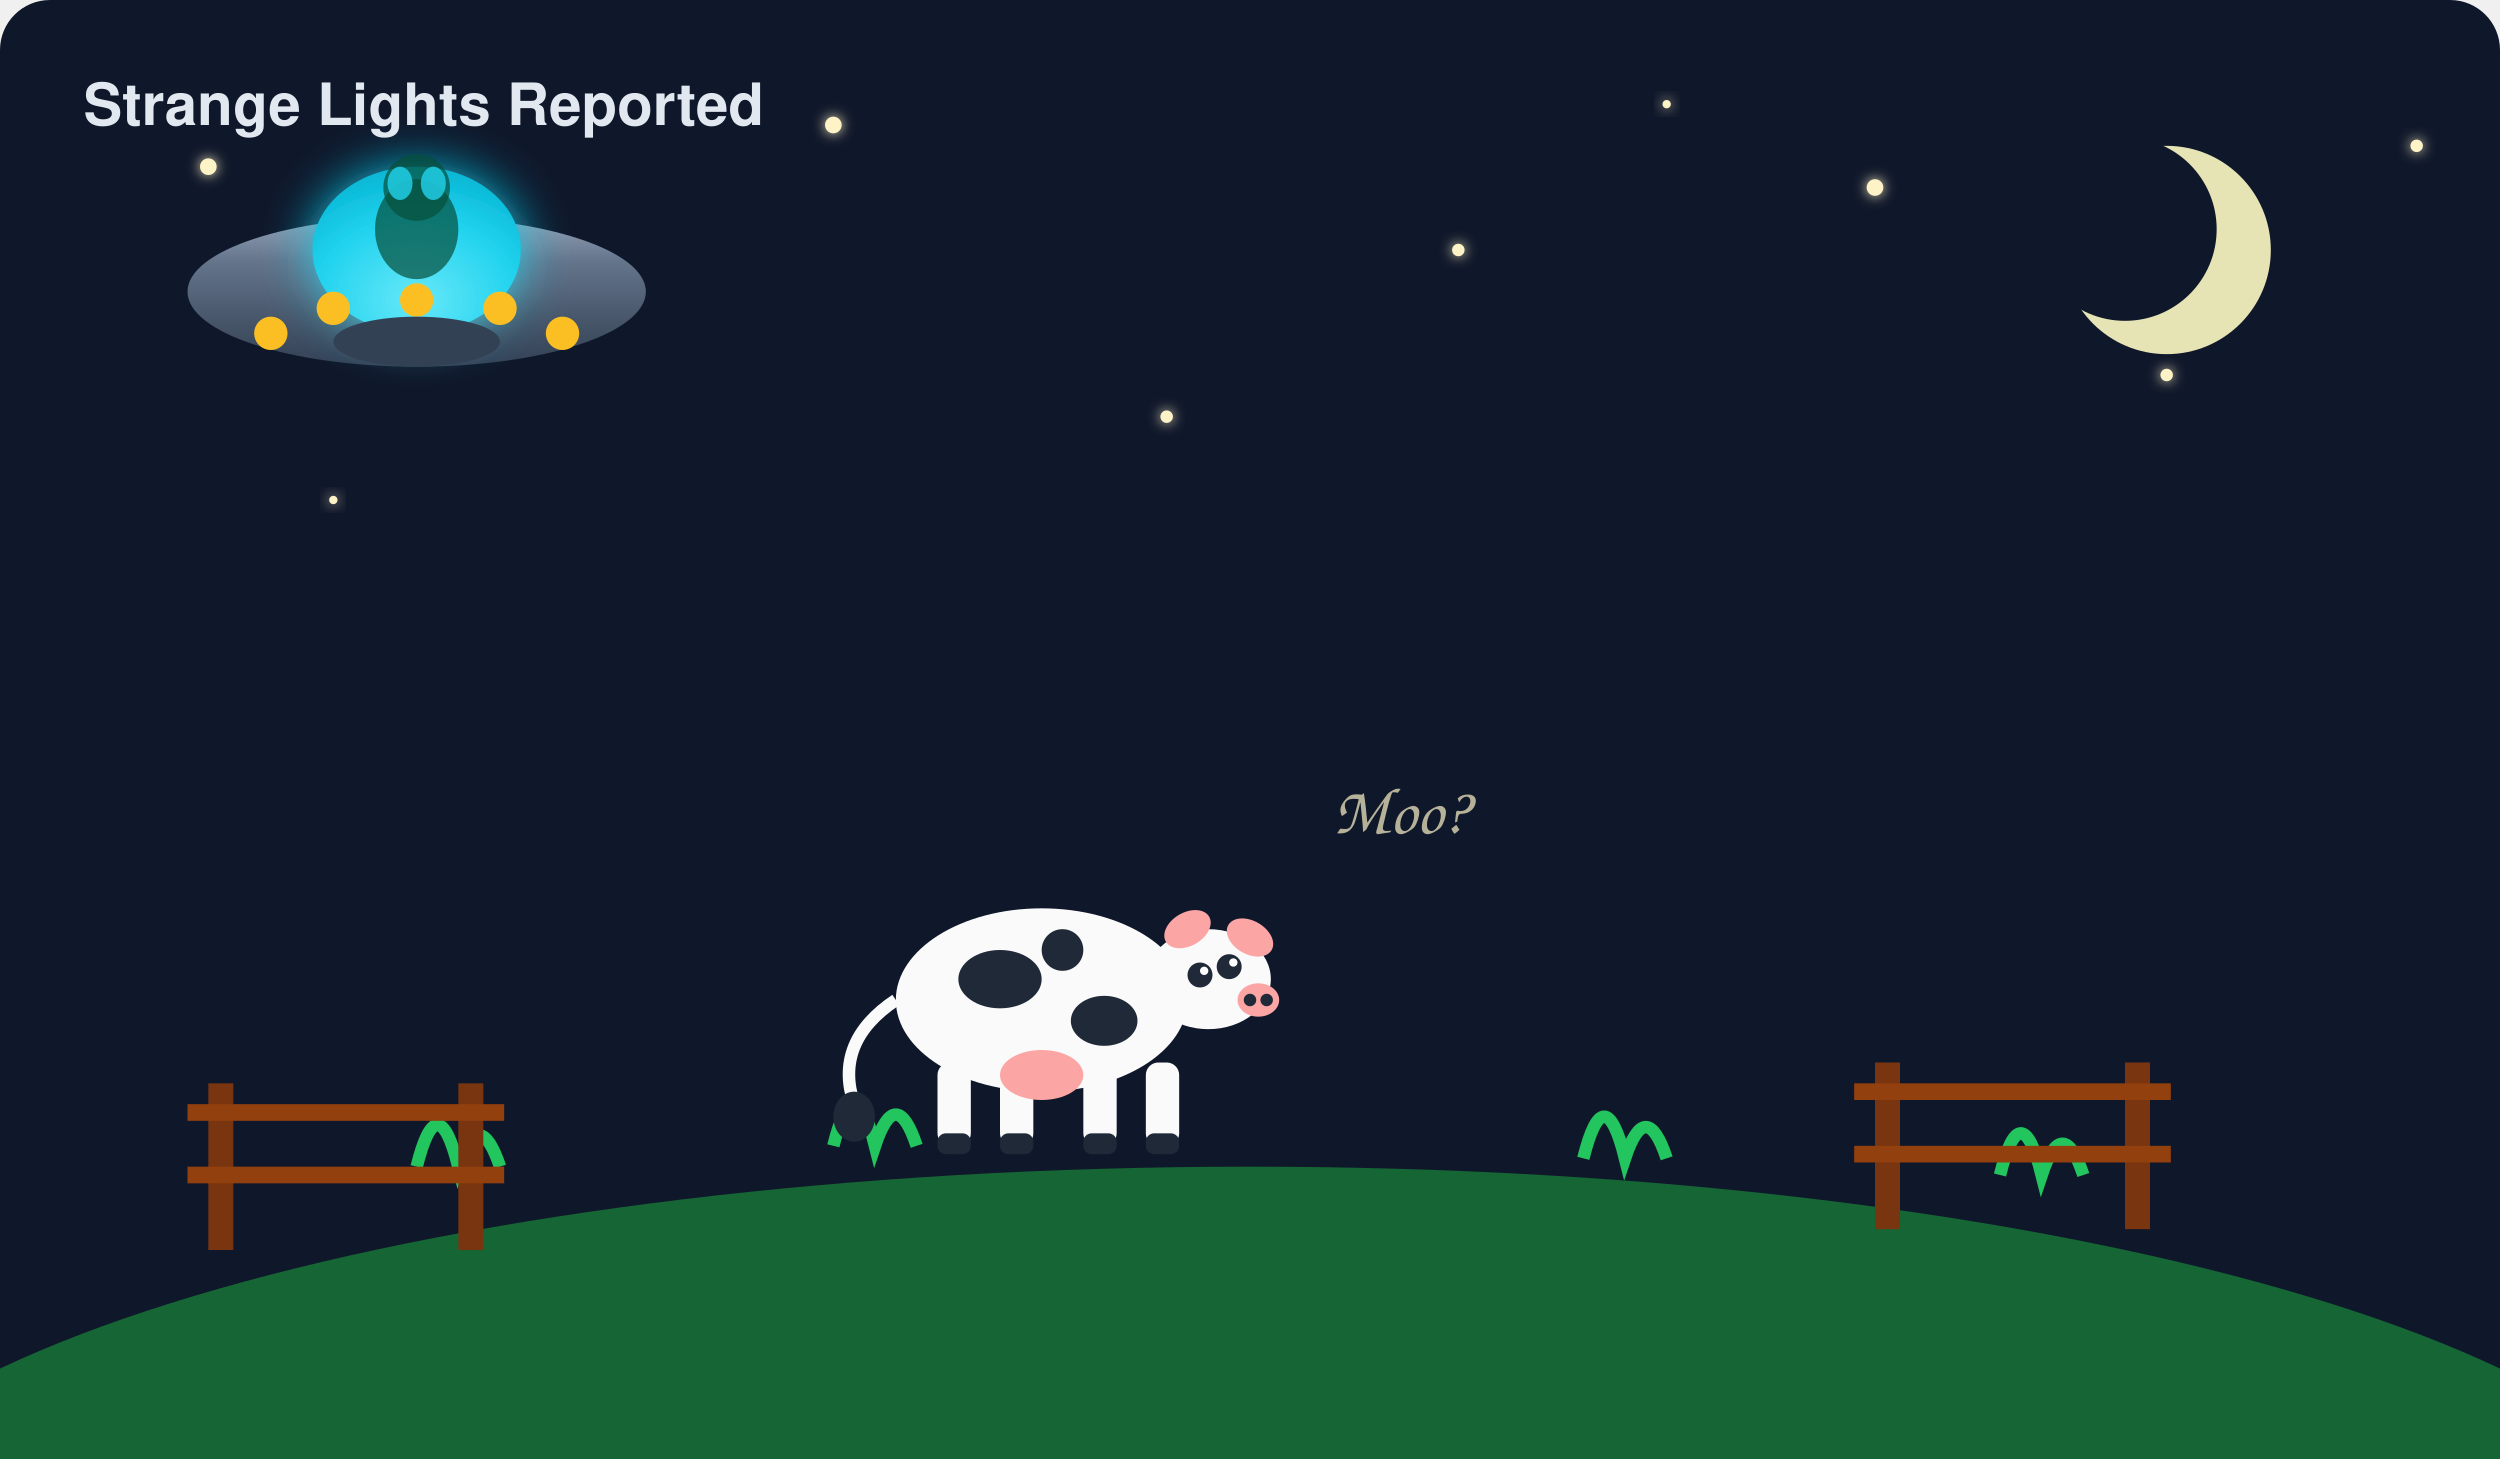
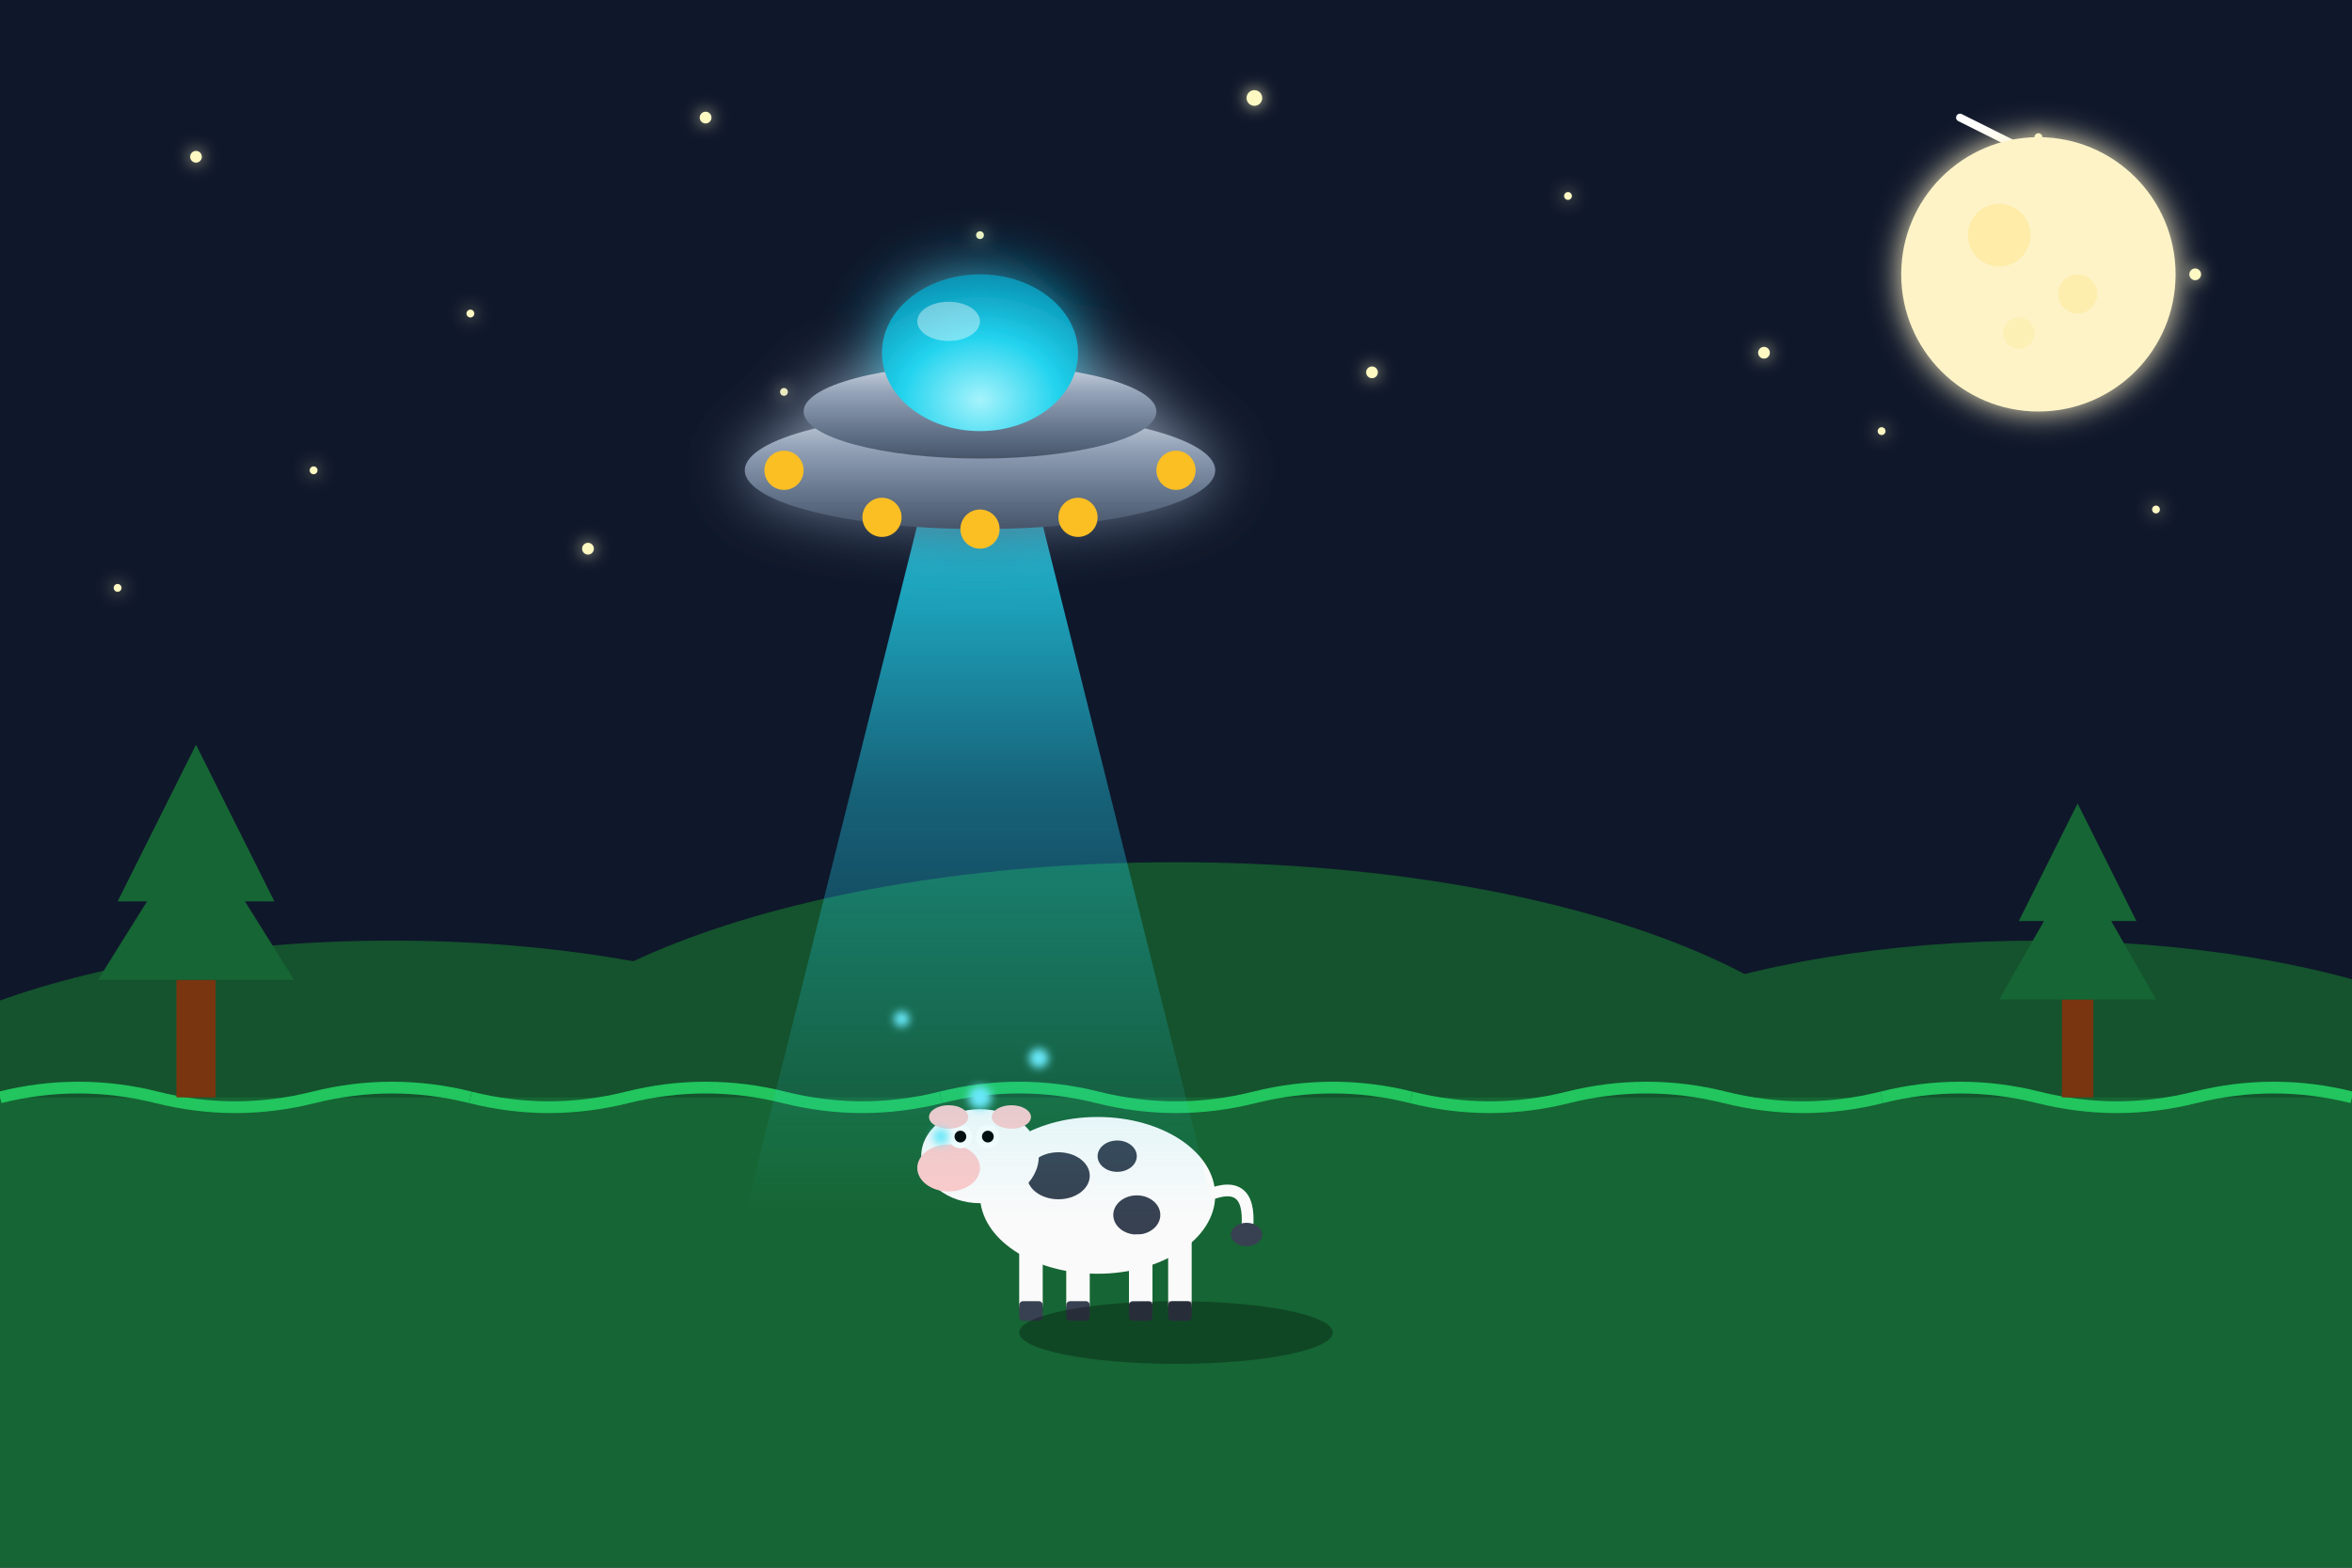
- <svg xmlns="http://www.w3.org/2000/svg" viewBox="0 0 600 350" data-baseplate="ufo-abduction" data-category="interactive">
+ <svg xmlns="http://www.w3.org/2000/svg" viewBox="0 0 600 400" data-baseplate="ufo-abduction" data-category="interactive">
  <defs>
-     <linearGradient id="ufoGradient" x1="0%" y1="0%" x2="0%" y2="100%">
-       <stop offset="0%" style="stop-color:#94a3b8" />
-       <stop offset="30%" style="stop-color:#64748b" />
-       <stop offset="70%" style="stop-color:#475569" />
-       <stop offset="100%" style="stop-color:#334155" />
+     <linearGradient id="ufoMetal" x1="0%" y1="0%" x2="0%" y2="100%">
+       <stop offset="0%" stop-color="#cbd5e1" />
+       <stop offset="30%" stop-color="#94a3b8" />
+       <stop offset="70%" stop-color="#64748b" />
+       <stop offset="100%" stop-color="#475569" />
    </linearGradient>
-     <radialGradient id="domeGradient" cx="50%" cy="80%" r="80%">
-       <stop offset="0%" style="stop-color:#67e8f9" />
-       <stop offset="60%" style="stop-color:#22d3ee" />
-       <stop offset="100%" style="stop-color:#06b6d4" />
+     <radialGradient id="ufoDome" cx="50%" cy="80%" r="80%">
+       <stop offset="0%" stop-color="#a5f3fc" />
+       <stop offset="50%" stop-color="#22d3ee" />
+       <stop offset="100%" stop-color="#0891b2" />
    </radialGradient>
-     <linearGradient id="beamGradient" x1="0%" y1="0%" x2="0%" y2="100%">
-       <stop offset="0%" style="stop-color:#22d3ee;stop-opacity:0.8" />
-       <stop offset="100%" style="stop-color:#22d3ee;stop-opacity:0" />
+     <linearGradient id="beam" x1="0%" y1="0%" x2="0%" y2="100%">
+       <stop offset="0%" stop-color="#22d3ee" stop-opacity="0.9" />
+       <stop offset="40%" stop-color="#22d3ee" stop-opacity="0.4" />
+       <stop offset="100%" stop-color="#22d3ee" stop-opacity="0" />
    </linearGradient>
-     <filter id="ufoGlow" x="-50%" y="-50%" width="200%" height="200%">
-       <feGaussianBlur stdDeviation="6" result="glow" />
+     <filter id="starGlow" x="-100%" y="-100%" width="300%" height="300%">
+       <feGaussianBlur stdDeviation="2" result="glow" />
      <feMerge>
        <feMergeNode in="glow" />
        <feMergeNode in="SourceGraphic" />
      </feMerge>
    </filter>
-     <filter id="starGlow" x="-100%" y="-100%" width="300%" height="300%">
-       <feGaussianBlur stdDeviation="1.5" result="glow" />
+     <filter id="ufoGlow" x="-30%" y="-30%" width="160%" height="160%">
+       <feGaussianBlur stdDeviation="8" result="glow" />
+       <feMerge>
+         <feMergeNode in="glow" />
+         <feMergeNode in="SourceGraphic" />
+       </feMerge>
+     </filter>
+     <filter id="beamParticle" x="-50%" y="-50%" width="200%" height="200%">
+       <feGaussianBlur stdDeviation="1" />
+     </filter>
+     <filter id="moonGlow" x="-20%" y="-20%" width="140%" height="140%">
+       <feGaussianBlur stdDeviation="4" result="glow" />
      <feMerge>
        <feMergeNode in="glow" />
        <feMergeNode in="SourceGraphic" />
      </feMerge>
    </filter>
  </defs>
  <style>
    .sky { fill: #0f172a; }
    .ground { fill: #166534; }
    .grass { fill: #15803d; }
-     .grass-dark { fill: #14532d; }
-     .ufo-body { fill: url(#ufoGradient); }
-     .ufo-dome { fill: url(#domeGradient); }
+     .hill { fill: #14532d; }
+     .ufo-body { fill: url(#ufoMetal); }
+     .ufo-dome { fill: url(#ufoDome); }
    .ufo-light { fill: #fbbf24; }
-     .beam { fill: url(#beamGradient); }
-     .cow-body { fill: #fafafa; }
-     .cow-spots { fill: #1f2937; }
-     .cow-details { fill: #fca5a5; }
-     .star { fill: #fef3c7; }
-     .moon { fill: #fef9c3; }
-     .title { font-family: -apple-system, BlinkMacSystemFont, 'Segoe UI', Helvetica, Arial, sans-serif; font-size: 14px; font-weight: 600; fill: #e2e8f0; }
-     
-     /* UFO flight path */
-     @keyframes ufoFly {
-       0% { transform: translate(-150px, 50px); }
-       20% { transform: translate(150px, 0px); }
-       25% { transform: translate(150px, 0px); }
-       50% { transform: translate(150px, 0px); }
-       55% { transform: translate(150px, -20px); }
-       70% { transform: translate(400px, -80px); }
-       100% { transform: translate(750px, -150px); }
-     }
-     
+     .ufo-light-glow { fill: #fbbf24; opacity: 0.5; }
+     .beam { fill: url(#beam); }
+     .cow { fill: #fafafa; }
+     .cow-spots { fill: #374151; }
+     .cow-face { fill: #fecaca; }
+     .star { fill: #fef9c3; }
+     .moon { fill: #fef3c7; }
+     .tree { fill: #166534; }
+     .trunk { fill: #78350f; }
+     
+     /* UFO enters, hovers, abducts, leaves - cubic bezier paths */
+     @keyframes ufoPath {
+       0% { 
+         transform: translate(-150px, 80px) rotate(-5deg); 
+         opacity: 0;
+       }
+       10% { 
+         transform: translate(0px, 20px) rotate(0deg); 
+         opacity: 1;
+       }
+       20% { 
+         transform: translate(50px, 0px) rotate(2deg); 
+       }
+       30%, 70% { 
+         transform: translate(50px, 0px) rotate(0deg); 
+       }
+       75% { 
+         transform: translate(50px, -10px) rotate(-3deg); 
+       }
+       85% { 
+         transform: translate(200px, -60px) rotate(-8deg); 
+       }
+       100% { 
+         transform: translate(400px, -120px) rotate(-10deg); 
+         opacity: 0;
+       }
+     }
+     
+     /* Gentle hover bob */
    @keyframes ufoHover {
      0%, 100% { transform: translateY(0); }
-       50% { transform: translateY(-5px); }
-     }
-     
-     /* Beam animation */
-     @keyframes beamPulse {
-       0%, 20%, 55%, 100% { opacity: 0; transform: scaleY(0); }
-       25%, 50% { opacity: 1; transform: scaleY(1); }
-     }
-     
-     /* Cow abduction */
-     @keyframes cowFloat {
-       0%, 20% { transform: translate(0, 0) rotate(0deg); }
-       25% { transform: translate(0, 0) rotate(0deg); }
-       40% { transform: translate(0, -80px) rotate(10deg); }
-       50% { transform: translate(0, -100px) rotate(-5deg); opacity: 1; }
-       51% { opacity: 0; }
-       100% { opacity: 0; transform: translate(0, -100px); }
-     }
-     
-     /* UFO lights */
-     @keyframes lightBlink {
-       0%, 50%, 100% { opacity: 1; }
-       25%, 75% { opacity: 0.3; }
-     }
-     
-     @keyframes lightRotate {
+       50% { transform: translateY(-6px); }
+     }
+     
+     /* UFO lights spinning */
+     @keyframes lightsRotate {
      from { transform: rotate(0deg); }
      to { transform: rotate(360deg); }
    }
    
-     /* Stars twinkle */
+     /* Light pulsing */
+     @keyframes lightPulse {
+       0%, 100% { opacity: 1; transform: scale(1); }
+       50% { opacity: 0.4; transform: scale(0.8); }
+     }
+     
+     /* Beam activation */
+     @keyframes beamOn {
+       0%, 25%, 75%, 100% { 
+         opacity: 0; 
+         transform: scaleY(0) scaleX(0.5);
+       }
+       35%, 65% { 
+         opacity: 1; 
+         transform: scaleY(1) scaleX(1);
+       }
+     }
+     
+     /* Beam shimmer effect */
+     @keyframes beamShimmer {
+       0%, 100% { opacity: 0.6; }
+       50% { opacity: 1; }
+     }
+     
+     /* Cow abduction with rotation */
+     @keyframes cowAbduct {
+       0%, 25% { 
+         transform: translate(0, 0) rotate(0deg); 
+         opacity: 1;
+       }
+       35% { 
+         transform: translate(0, 0) rotate(5deg); 
+       }
+       50% { 
+         transform: translate(5px, -80px) rotate(-10deg); 
+         opacity: 1;
+       }
+       60% { 
+         transform: translate(10px, -120px) rotate(15deg); 
+         opacity: 1;
+       }
+       65% { 
+         transform: translate(15px, -140px) rotate(20deg) scale(0.5); 
+         opacity: 0;
+       }
+       100% { 
+         transform: translate(15px, -140px) rotate(20deg) scale(0.5); 
+         opacity: 0;
+       }
+     }
+     
+     /* Cow panic wiggle before abduction */
+     @keyframes cowPanic {
+       0%, 25%, 65%, 100% { transform: rotate(0deg); }
+       27%, 31%, 35% { transform: rotate(-3deg); }
+       29%, 33% { transform: rotate(3deg); }
+     }
+     
+     /* Stars twinkling */
    @keyframes twinkle {
-       0%, 100% { opacity: 0.5; transform: scale(1); }
-       50% { opacity: 1; transform: scale(1.3); }
-     }
-     
-     /* Scared cow shake */
-     @keyframes cowShake {
-       0%, 20%, 100% { transform: translateX(0); }
-       22%, 26%, 30%, 34%, 38%, 42%, 46% { transform: translateX(-2px); }
-       24%, 28%, 32%, 36%, 40%, 44%, 48% { transform: translateX(2px); }
-     }
-     
-     .ufo-group {
-       animation: ufoFly 10s ease-in-out infinite;
-     }
-     
-     .ufo-hover {
-       animation: ufoHover 1s ease-in-out infinite;
-     }
-     
-     .beam {
-       transform-origin: top center;
-       animation: beamPulse 10s ease-in-out infinite;
-     }
-     
-     .cow-abduct {
-       animation: cowFloat 10s ease-in-out infinite;
-     }
-     
-     .light-1 { animation: lightBlink 0.5s ease-in-out infinite; }
-     .light-2 { animation: lightBlink 0.5s ease-in-out infinite 0.1s; }
-     .light-3 { animation: lightBlink 0.5s ease-in-out infinite 0.2s; }
-     .light-4 { animation: lightBlink 0.5s ease-in-out infinite 0.3s; }
-     .light-5 { animation: lightBlink 0.5s ease-in-out infinite 0.4s; }
-     
-     .ufo-lights-ring {
-       transform-origin: center;
-       animation: lightRotate 3s linear infinite;
-     }
-     
-     .star {
-       filter: url(#starGlow);
-     }
-     .star-1 { animation: twinkle 2s ease-in-out infinite; }
-     .star-2 { animation: twinkle 2.5s ease-in-out infinite 0.5s; }
-     .star-3 { animation: twinkle 1.8s ease-in-out infinite 1s; }
-     .star-4 { animation: twinkle 2.2s ease-in-out infinite 0.3s; }
-     .star-5 { animation: twinkle 3s ease-in-out infinite 0.8s; }
+       0%, 100% { opacity: 0.3; transform: scale(0.8); }
+       50% { opacity: 1; transform: scale(1.2); }
+     }
+     
+     /* Shooting star */
+     @keyframes shootingStar {
+       0% { 
+         transform: translate(0, 0); 
+         opacity: 0;
+       }
+       10% { opacity: 1; }
+       100% { 
+         transform: translate(150px, 80px); 
+         opacity: 0;
+       }
+     }
+     
+     /* Beam particles floating up */
+     @keyframes particleFloat {
+       0% { 
+         transform: translateY(0) scale(1); 
+         opacity: 0;
+       }
+       20% { opacity: 0.8; }
+       100% { 
+         transform: translateY(-100px) scale(0.3); 
+         opacity: 0;
+       }
+     }
+     
+     /* Moon glow pulse */
+     @keyframes moonPulse {
+       0%, 100% { filter: url(#moonGlow); }
+       50% { filter: url(#moonGlow) brightness(1.1); }
+     }
+     
+     .ufo-group { animation: ufoPath 12s cubic-bezier(0.4, 0, 0.2, 1) infinite; }
+     .ufo-inner { animation: ufoHover 2s ease-in-out infinite; }
+     .ufo-lights { transform-origin: center; animation: lightsRotate 3s linear infinite; }
+     .ufo-light { animation: lightPulse 0.5s ease-in-out infinite; }
+     .ufo-light:nth-child(2) { animation-delay: 0.1s; }
+     .ufo-light:nth-child(3) { animation-delay: 0.2s; }
+     .ufo-light:nth-child(4) { animation-delay: 0.3s; }
+     .ufo-light:nth-child(5) { animation-delay: 0.4s; }
+     
+     .beam-group { transform-origin: top center; animation: beamOn 12s ease-in-out infinite; }
+     .beam { animation: beamShimmer 0.5s ease-in-out infinite; }
+     
+     .cow-group { animation: cowAbduct 12s cubic-bezier(0.4, 0, 0.2, 1) infinite; }
+     .cow { animation: cowPanic 12s ease-in-out infinite; }
+     
+     .star { animation: twinkle 3s ease-in-out infinite; }
+     .star:nth-child(2n) { animation-delay: 0.5s; animation-duration: 2.5s; }
+     .star:nth-child(3n) { animation-delay: 1s; animation-duration: 4s; }
+     .star:nth-child(5n) { animation-delay: 1.5s; animation-duration: 2s; }
+     
+     .shooting-star { animation: shootingStar 8s ease-out infinite; animation-delay: 4s; }
+     
+     .beam-particle { animation: particleFloat 2s ease-out infinite; }
+     .beam-particle:nth-child(2) { animation-delay: 0.3s; }
+     .beam-particle:nth-child(3) { animation-delay: 0.6s; }
+     .beam-particle:nth-child(4) { animation-delay: 0.9s; }
+     
+     .moon { animation: moonPulse 5s ease-in-out infinite; }
  </style>
-   <rect class="sky" width="600" height="350" rx="12" />
-   <circle class="star star-1" cx="50" cy="40" r="2" />
-   <circle class="star star-2" cx="120" cy="80" r="1.5" />
-   <circle class="star star-3" cx="200" cy="30" r="2" />
-   <circle class="star star-4" cx="350" cy="60" r="1.5" />
-   <circle class="star star-5" cx="450" cy="45" r="2" />
-   <circle class="star star-1" cx="520" cy="90" r="1.5" />
-   <circle class="star star-3" cx="580" cy="35" r="1.5" />
-   <circle class="star star-2" cx="80" cy="120" r="1" />
-   <circle class="star star-4" cx="280" cy="100" r="1.5" />
-   <circle class="star star-5" cx="400" cy="25" r="1" />
-   <circle class="moon" cx="520" cy="60" r="25" opacity="0.9" />
-   <circle fill="#0f172a" cx="510" cy="55" r="22" />
-   <ellipse class="ground" cx="300" cy="380" rx="350" ry="100" />
+   <rect class="sky" width="600" height="400" />
+   <g filter="url(#starGlow)">
+     <circle class="star" cx="50" cy="40" r="1.5" />
+     <circle class="star" cx="120" cy="80" r="1" />
+     <circle class="star" cx="180" cy="30" r="1.5" />
+     <circle class="star" cx="250" cy="60" r="1" />
+     <circle class="star" cx="320" cy="25" r="2" />
+     <circle class="star" cx="400" cy="50" r="1" />
+     <circle class="star" cx="450" cy="90" r="1.5" />
+     <circle class="star" cx="520" cy="35" r="1" />
+     <circle class="star" cx="560" cy="70" r="1.5" />
+     <circle class="star" cx="80" cy="120" r="1" />
+     <circle class="star" cx="200" cy="100" r="1" />
+     <circle class="star" cx="350" cy="95" r="1.5" />
+     <circle class="star" cx="480" cy="110" r="1" />
+     <circle class="star" cx="550" cy="130" r="1" />
+     <circle class="star" cx="30" cy="150" r="1" />
+     <circle class="star" cx="150" cy="140" r="1.5" />
+   </g>
+   <g class="shooting-star">
+     <line x1="500" y1="30" x2="520" y2="40" stroke="white" stroke-width="2" stroke-linecap="round" />
+     <line x1="510" y1="35" x2="540" y2="50" stroke="white" stroke-width="1" opacity="0.5" />
+   </g>
+   <g class="moon" filter="url(#moonGlow)">
+     <circle cx="520" cy="70" r="35" fill="#fef3c7" />
+     <circle cx="510" cy="60" r="8" fill="#fde68a" opacity="0.5" />
+     <circle cx="530" cy="75" r="5" fill="#fde68a" opacity="0.4" />
+     <circle cx="515" cy="85" r="4" fill="#fde68a" opacity="0.3" />
+   </g>
+   <ellipse class="hill" cx="100" cy="300" rx="150" ry="60" />
+   <ellipse class="hill" cx="300" cy="290" rx="180" ry="70" />
+   <ellipse class="hill" cx="520" cy="295" rx="140" ry="55" />
+   <rect class="ground" x="0" y="280" width="600" height="120" />
  <g class="grass">
-     <path d="M 100 280 Q 105 260 110 280 Q 115 265 120 280" fill="none" stroke="#22c55e" stroke-width="3" />
-     <path d="M 200 275 Q 205 255 210 275 Q 215 260 220 275" fill="none" stroke="#22c55e" stroke-width="3" />
-     <path d="M 380 278 Q 385 258 390 278 Q 395 263 400 278" fill="none" stroke="#22c55e" stroke-width="3" />
-     <path d="M 480 282 Q 485 262 490 282 Q 495 267 500 282" fill="none" stroke="#22c55e" stroke-width="3" />
-   </g>
-   <g class="cow-abduct" transform="translate(250, 240)">
-     <ellipse class="cow-body" cx="0" cy="0" rx="35" ry="22" />
-     <ellipse class="cow-spots" cx="-10" cy="-5" rx="10" ry="7" />
-     <ellipse class="cow-spots" cx="15" cy="5" rx="8" ry="6" />
-     <circle class="cow-spots" cx="5" cy="-12" r="5" />
-     <ellipse class="cow-body" cx="40" cy="-5" rx="15" ry="12" />
-     <ellipse class="cow-details" cx="50" cy="-15" rx="6" ry="4" transform="rotate(30, 50, -15)" />
-     <ellipse class="cow-details" cx="35" cy="-17" rx="6" ry="4" transform="rotate(-30, 35, -17)" />
-     <circle fill="#1f2937" cx="45" cy="-8" r="3" />
-     <circle fill="#1f2937" cx="38" cy="-6" r="3" />
-     <circle fill="#fff" cx="46" cy="-9" r="1" />
-     <circle fill="#fff" cx="39" cy="-7" r="1" />
-     <ellipse class="cow-details" cx="52" cy="0" rx="5" ry="4" />
-     <circle fill="#1f2937" cx="50" cy="0" r="1.5" />
-     <circle fill="#1f2937" cx="54" cy="0" r="1.5" />
-     <rect class="cow-body" x="-25" y="15" width="8" height="20" rx="3" />
-     <rect class="cow-body" x="-10" y="15" width="8" height="20" rx="3" />
-     <rect class="cow-body" x="10" y="15" width="8" height="20" rx="3" />
-     <rect class="cow-body" x="25" y="15" width="8" height="20" rx="3" />
-     <rect class="cow-spots" x="-25" y="32" width="8" height="5" rx="2" />
-     <rect class="cow-spots" x="-10" y="32" width="8" height="5" rx="2" />
-     <rect class="cow-spots" x="10" y="32" width="8" height="5" rx="2" />
-     <rect class="cow-spots" x="25" y="32" width="8" height="5" rx="2" />
-     <path fill="none" stroke="#fafafa" stroke-width="3" d="M -35 0 Q -50 10 -45 25" />
-     <ellipse class="cow-spots" cx="-45" cy="28" rx="5" ry="6" />
-     <ellipse class="cow-details" cx="0" cy="18" rx="10" ry="6" />
-   </g>
-   <g transform="translate(50, 260)">
-     <rect fill="#78350f" x="0" y="0" width="6" height="40" />
-     <rect fill="#78350f" x="60" y="0" width="6" height="40" />
-     <rect fill="#92400e" x="-5" y="5" width="76" height="4" />
-     <rect fill="#92400e" x="-5" y="20" width="76" height="4" />
-   </g>
-   <g transform="translate(450, 255)">
-     <rect fill="#78350f" x="0" y="0" width="6" height="40" />
-     <rect fill="#78350f" x="60" y="0" width="6" height="40" />
-     <rect fill="#92400e" x="-5" y="5" width="76" height="4" />
-     <rect fill="#92400e" x="-5" y="20" width="76" height="4" />
-   </g>
-   <g class="ufo-group">
-     <g class="ufo-hover">
-       <path class="beam" d="M 100 85 L 60 280 L 140 280 Z" opacity="0" />
-       <ellipse class="ufo-body" cx="100" cy="70" rx="55" ry="18" />
-       <ellipse class="ufo-dome" cx="100" cy="60" rx="25" ry="20" filter="url(#ufoGlow)" />
-       <ellipse fill="#064e3b" cx="100" cy="55" rx="10" ry="12" opacity="0.7" />
-       <circle fill="#064e3b" cx="100" cy="45" r="8" opacity="0.7" />
-       <ellipse fill="#22d3ee" cx="96" cy="44" rx="3" ry="4" opacity="0.8" />
-       <ellipse fill="#22d3ee" cx="104" cy="44" rx="3" ry="4" opacity="0.8" />
-       <g class="ufo-lights-ring" transform="translate(100, 80)">
-         <circle class="ufo-light light-1" cx="0" cy="-8" r="4" />
-         <circle class="ufo-light light-2" cx="20" cy="-6" r="4" />
-         <circle class="ufo-light light-3" cx="35" cy="0" r="4" />
-         <circle class="ufo-light light-4" cx="-20" cy="-6" r="4" />
-         <circle class="ufo-light light-5" cx="-35" cy="0" r="4" />
+     <path d="M 0 280 Q 20 275 40 280 Q 60 285 80 280 Q 100 275 120 280" fill="none" stroke="#22c55e" stroke-width="3" />
+     <path d="M 120 280 Q 140 285 160 280 Q 180 275 200 280 Q 220 285 240 280" fill="none" stroke="#22c55e" stroke-width="3" />
+     <path d="M 240 280 Q 260 275 280 280 Q 300 285 320 280 Q 340 275 360 280" fill="none" stroke="#22c55e" stroke-width="3" />
+     <path d="M 360 280 Q 380 285 400 280 Q 420 275 440 280 Q 460 285 480 280" fill="none" stroke="#22c55e" stroke-width="3" />
+     <path d="M 480 280 Q 500 275 520 280 Q 540 285 560 280 Q 580 275 600 280" fill="none" stroke="#22c55e" stroke-width="3" />
+   </g>
+   <g transform="translate(50, 250)">
+     <rect class="trunk" x="-5" y="0" width="10" height="30" />
+     <polygon class="tree" points="0,-40 -25,0 25,0" />
+     <polygon class="tree" points="0,-60 -20,-20 20,-20" />
+   </g>
+   <g transform="translate(530, 255)">
+     <rect class="trunk" x="-4" y="0" width="8" height="25" />
+     <polygon class="tree" points="0,-35 -20,0 20,0" />
+     <polygon class="tree" points="0,-50 -15,-20 15,-20" />
+   </g>
+   <g class="cow-group" transform="translate(280, 320)">
+     <g class="cow">
+       <ellipse class="cow" cx="0" cy="-15" rx="30" ry="20" />
+       <ellipse class="cow-spots" cx="-10" cy="-20" rx="8" ry="6" />
+       <ellipse class="cow-spots" cx="10" cy="-10" rx="6" ry="5" />
+       <ellipse class="cow-spots" cx="5" cy="-25" rx="5" ry="4" />
+       <ellipse class="cow" cx="-30" cy="-25" rx="15" ry="12" />
+       <ellipse class="cow-face" cx="-38" cy="-22" rx="8" ry="6" />
+       <circle cx="-28" cy="-30" r="3" fill="white" />
+       <circle cx="-28" cy="-30" r="1.5" fill="black" />
+       <circle cx="-35" cy="-30" r="3" fill="white" />
+       <circle cx="-35" cy="-30" r="1.5" fill="black" />
+       <ellipse cx="-22" cy="-35" rx="5" ry="3" fill="#fecaca" />
+       <ellipse cx="-38" cy="-35" rx="5" ry="3" fill="#fecaca" />
+       <rect class="cow" x="-20" y="-5" width="6" height="20" rx="2" />
+       <rect class="cow" x="-8" y="-5" width="6" height="20" rx="2" />
+       <rect class="cow" x="8" y="-5" width="6" height="20" rx="2" />
+       <rect class="cow" x="18" y="-5" width="6" height="20" rx="2" />
+       <rect fill="#374151" x="-20" y="12" width="6" height="5" rx="1" />
+       <rect fill="#374151" x="-8" y="12" width="6" height="5" rx="1" />
+       <rect fill="#374151" x="8" y="12" width="6" height="5" rx="1" />
+       <rect fill="#374151" x="18" y="12" width="6" height="5" rx="1" />
+       <path d="M 28 -15 Q 40 -20 38 -5" stroke="#fafafa" stroke-width="3" fill="none" />
+       <ellipse cx="38" cy="-5" rx="4" ry="3" fill="#374151" />
+     </g>
+   </g>
+   <g class="ufo-group" transform="translate(250, 100)">
+     <g class="ufo-inner">
+       <g class="beam-group" transform="translate(0, 30)">
+         <polygon class="beam" points="-15,0 15,0 60,180 -60,180" />
+         <circle class="beam-particle" cx="0" cy="150" r="3" fill="#67e8f9" filter="url(#beamParticle)" />
+         <circle class="beam-particle" cx="-20" cy="130" r="2" fill="#67e8f9" filter="url(#beamParticle)" />
+         <circle class="beam-particle" cx="15" cy="140" r="2.5" fill="#67e8f9" filter="url(#beamParticle)" />
+         <circle class="beam-particle" cx="-10" cy="160" r="2" fill="#67e8f9" filter="url(#beamParticle)" />
      </g>
-       <ellipse fill="#334155" cx="100" cy="82" rx="20" ry="6" />
+       <g filter="url(#ufoGlow)">
+         <ellipse class="ufo-body" cx="0" cy="20" rx="60" ry="15" />
+         <ellipse class="ufo-body" cx="0" cy="5" rx="45" ry="12" />
+         <ellipse class="ufo-dome" cx="0" cy="-10" rx="25" ry="20" />
+         <ellipse cx="-8" cy="-18" rx="8" ry="5" fill="white" opacity="0.4" />
+       </g>
+       <g class="ufo-lights" transform="translate(0, 20)">
+         <circle class="ufo-light" cx="-50" cy="0" r="5" />
+         <circle class="ufo-light" cx="-25" cy="12" r="5" />
+         <circle class="ufo-light" cx="0" cy="15" r="5" />
+         <circle class="ufo-light" cx="25" cy="12" r="5" />
+         <circle class="ufo-light" cx="50" cy="0" r="5" />
+       </g>
    </g>
  </g>
-   <text class="title" x="20" y="30" data-field="title">Strange Lights Reported</text>
-   <text font-family="Comic Sans MS, cursive" font-size="16" fill="#fef3c7" x="320" y="200" opacity="0.7">Moo?</text>
+   <ellipse cx="300" cy="340" rx="40" ry="8" fill="black" opacity="0.3">
+     <animate attributeName="rx" values="40;50;40" dur="2s" repeatCount="indefinite" />
+     <animate attributeName="opacity" values="0.3;0.2;0.3" dur="2s" repeatCount="indefinite" />
+   </ellipse>
</svg>
